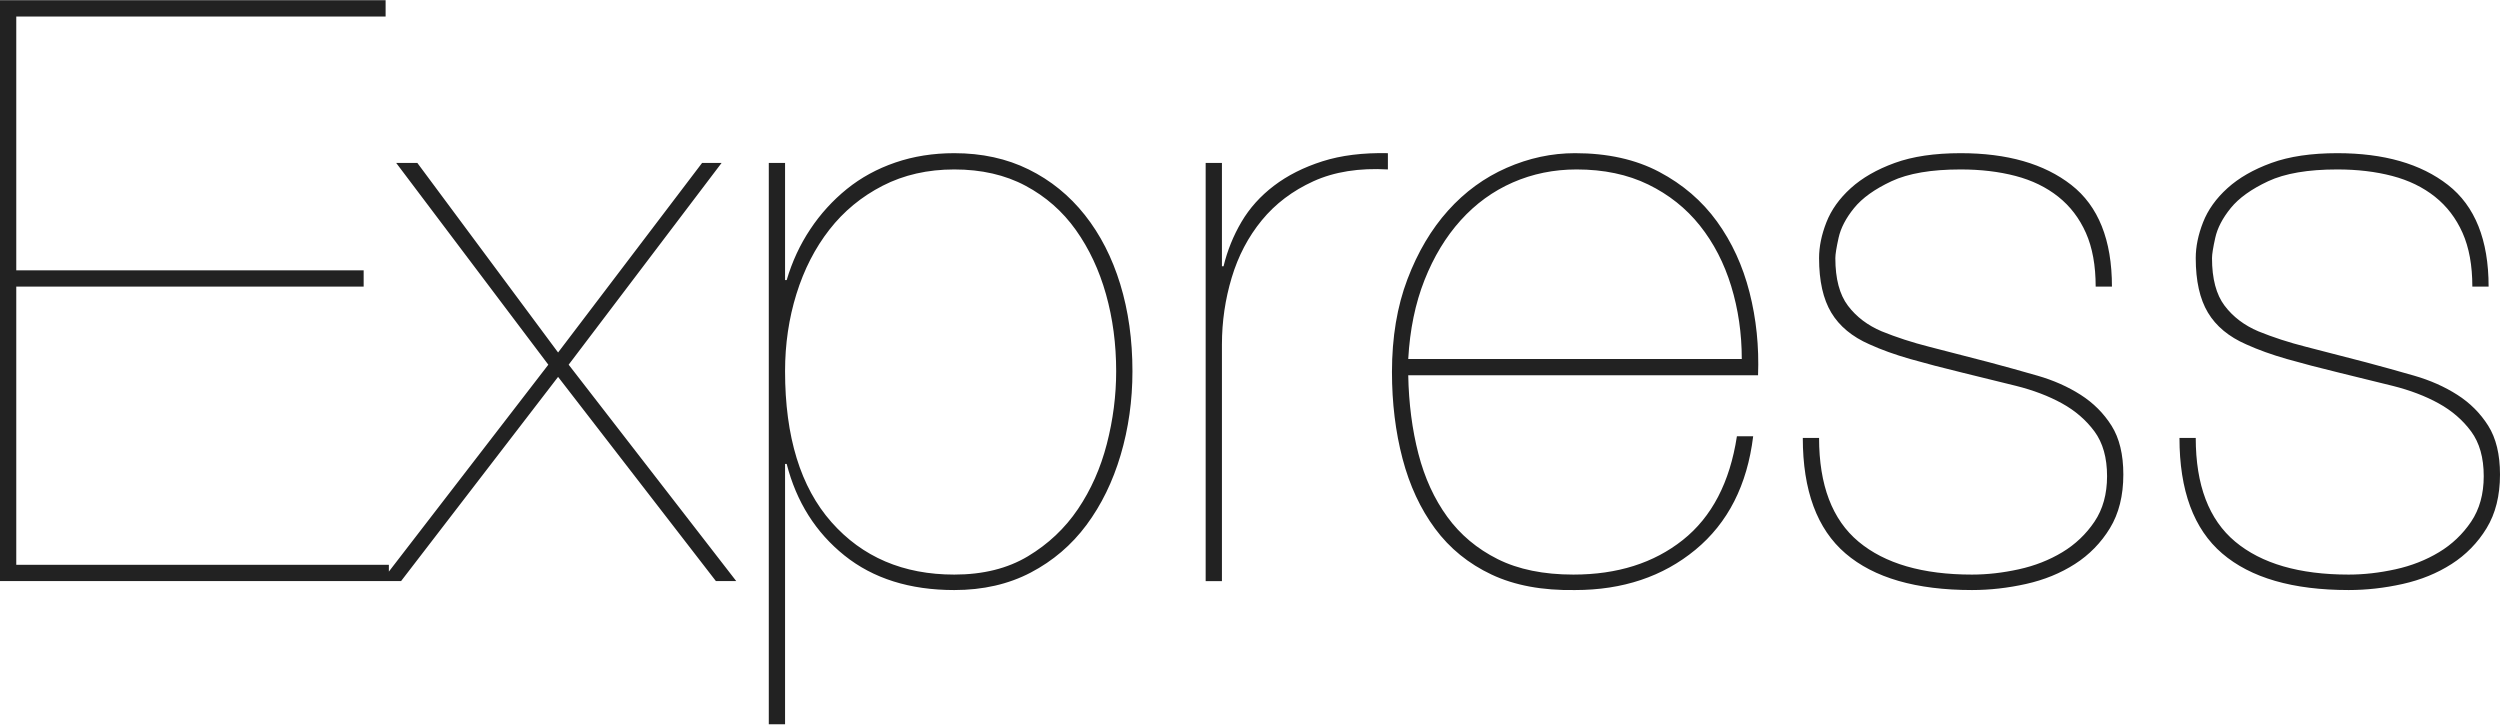
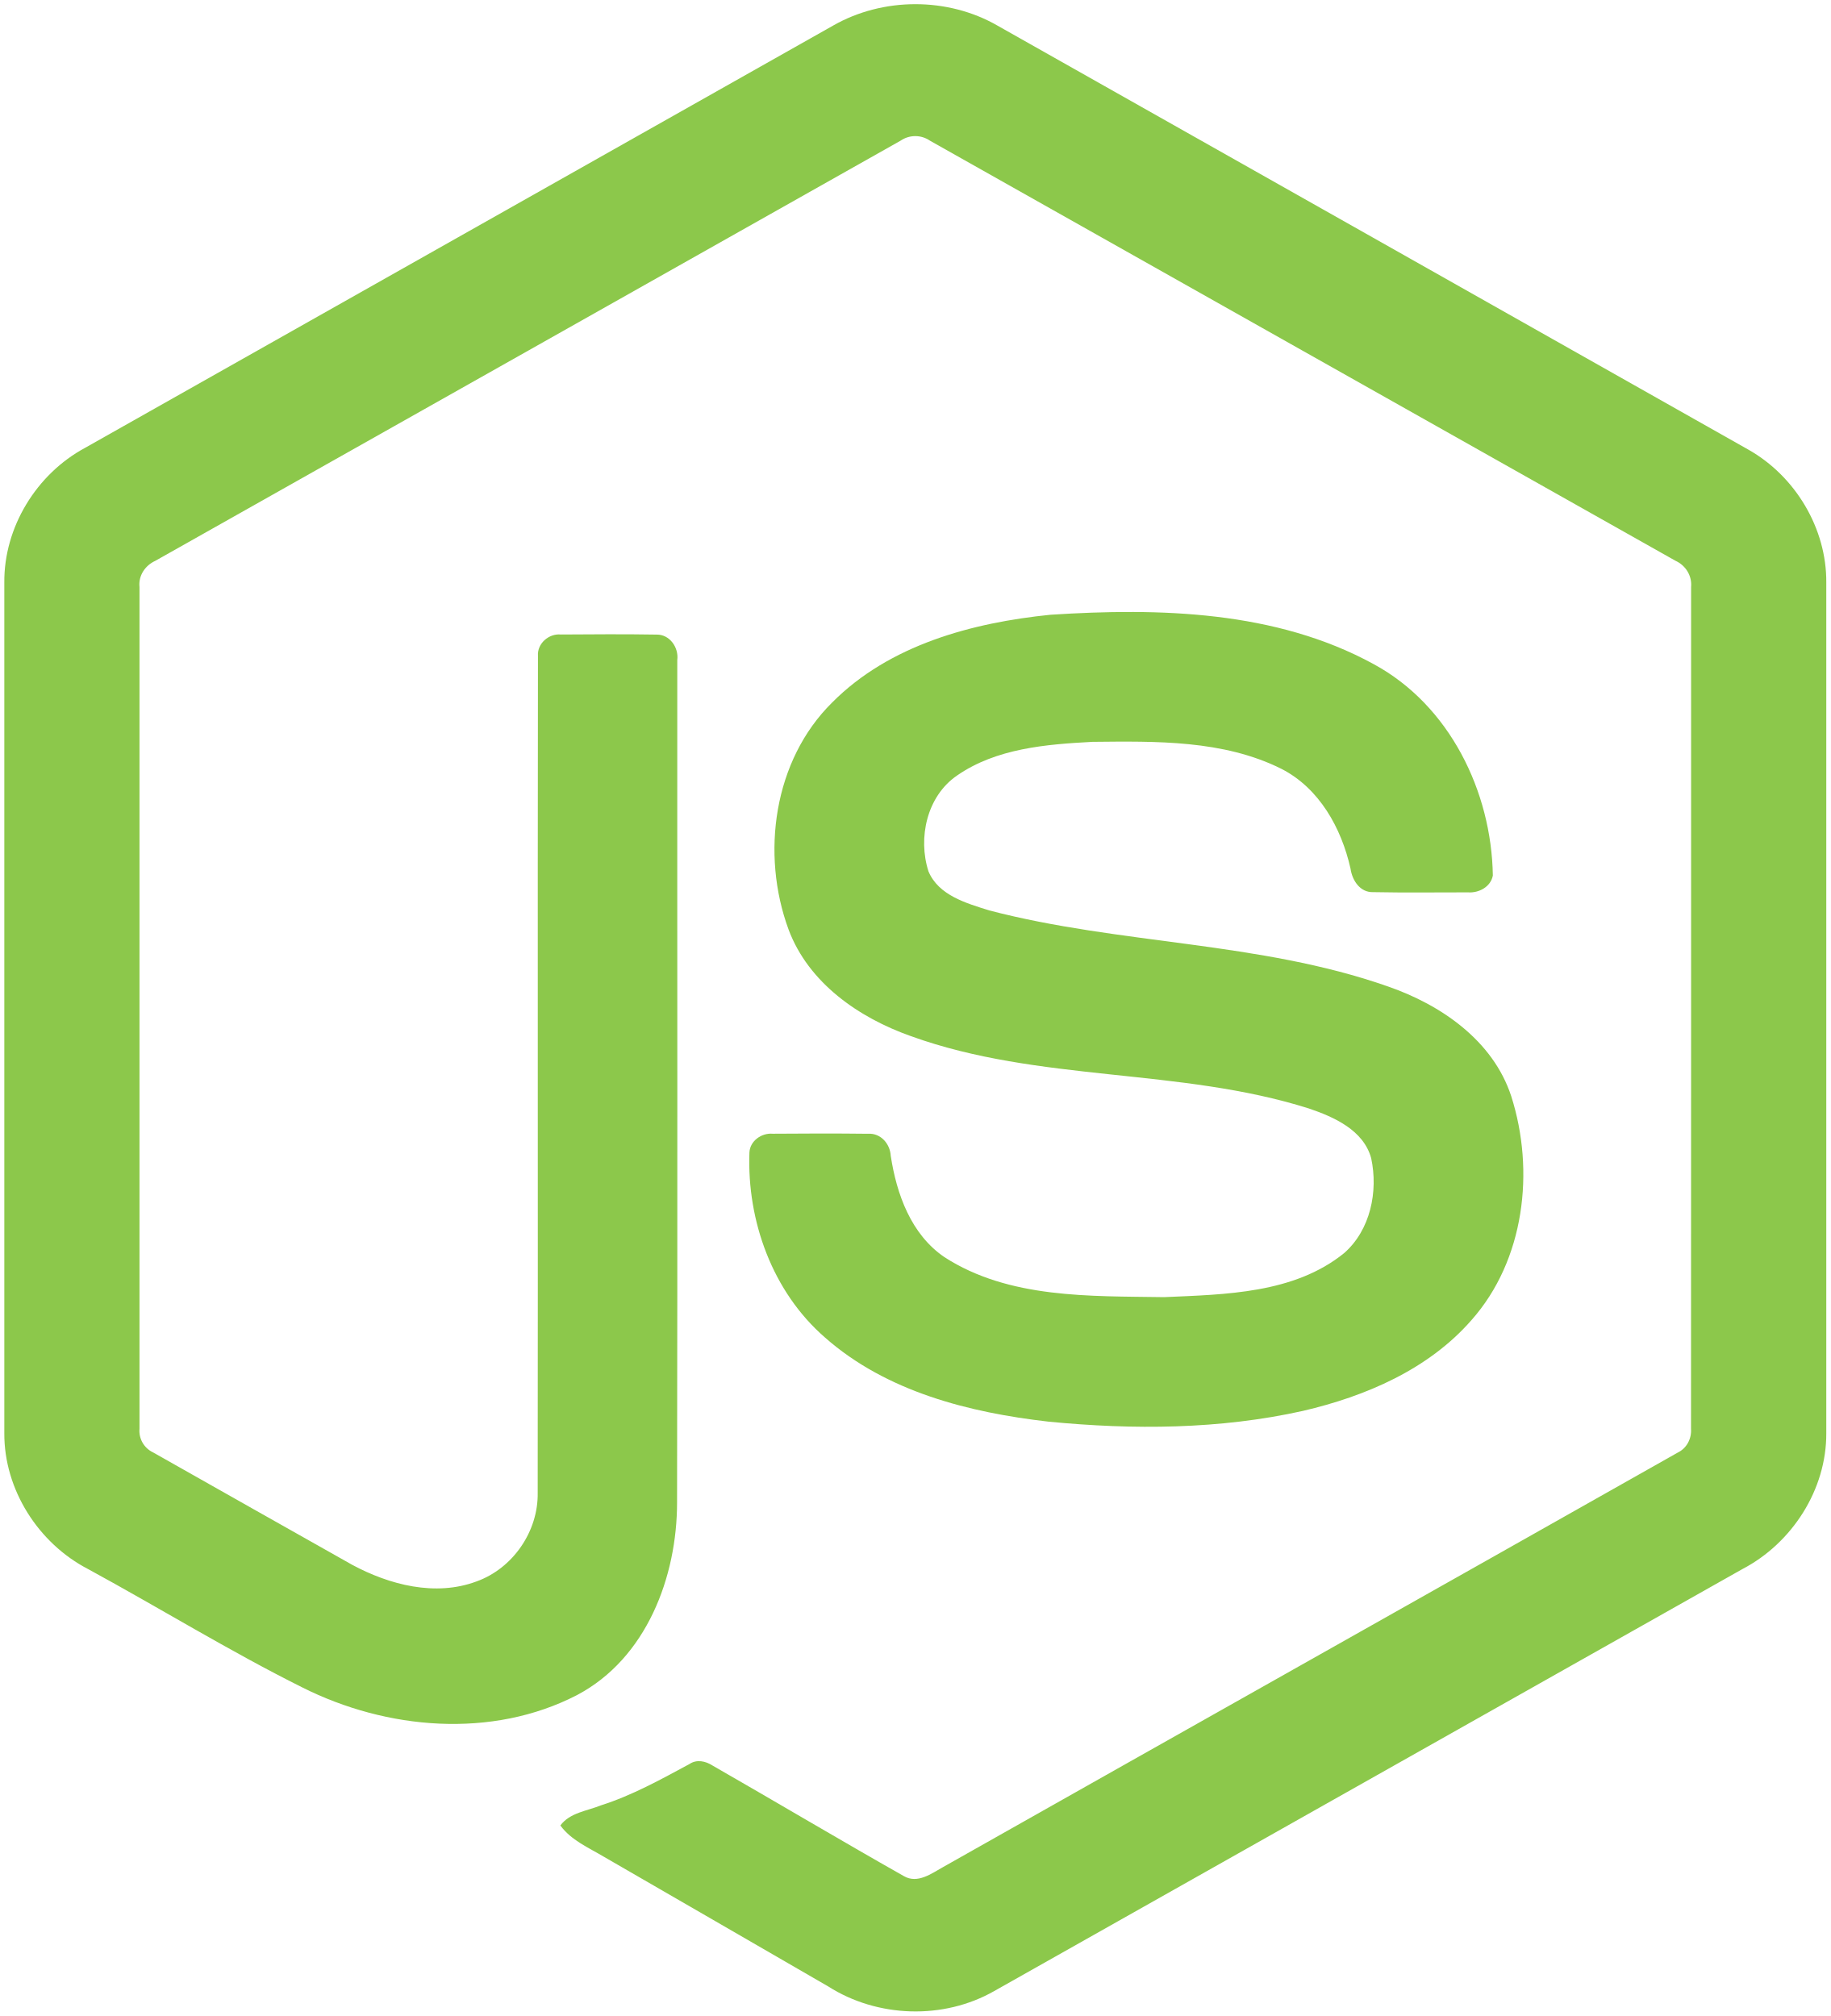
- <svg xmlns="http://www.w3.org/2000/svg" width="2500" height="728" viewBox="0 0 512 149">
-   <path d="M3.332 115.629V58.648h71.144v-3.333H3.332V3.332h75.642V0H0v118.961h79.64v-3.332H3.333zm140.455-82.307l-29.49 38.821-28.825-38.82H81.14l31.157 41.32L78.14 118.96h3.999l32.156-41.82 32.323 41.82h4.165l-34.322-44.319 31.323-41.32h-3.998zm16.994 114.963V94.97h.333c2 7.775 5.943 14.023 11.83 18.744 5.887 4.72 13.384 7.081 22.492 7.081 5.887 0 11.108-1.194 15.662-3.582s8.358-5.637 11.413-9.747c3.054-4.11 5.387-8.886 6.998-14.329 1.61-5.442 2.416-11.163 2.416-17.16 0-6.443-.834-12.386-2.5-17.828-1.666-5.443-4.082-10.164-7.247-14.162-3.166-3.999-6.998-7.11-11.497-9.33-4.498-2.222-9.58-3.333-15.245-3.333-4.332 0-8.358.639-12.079 1.916-3.721 1.278-7.025 3.082-9.913 5.415a36.674 36.674 0 0 0-7.498 8.247c-2.11 3.166-3.721 6.637-4.832 10.414h-.333V33.322h-3.332v114.963h3.332zm34.655-30.657c-10.44 0-18.827-3.582-25.158-10.746-6.331-7.164-9.497-17.467-9.497-30.907 0-5.554.778-10.83 2.333-15.828 1.555-4.998 3.804-9.386 6.747-13.162 2.944-3.777 6.582-6.776 10.913-8.997 4.332-2.222 9.22-3.333 14.662-3.333 5.554 0 10.414 1.111 14.579 3.333 4.165 2.221 7.609 5.248 10.33 9.08s4.776 8.22 6.165 13.162c1.388 4.943 2.082 10.191 2.082 15.745 0 4.999-.638 9.97-1.916 14.912-1.277 4.943-3.249 9.386-5.915 13.33-2.665 3.942-6.08 7.163-10.246 9.663-4.166 2.499-9.192 3.748-15.079 3.748zm54.816 1.333V70.477c0-4.665.666-9.22 2-13.662 1.332-4.443 3.387-8.359 6.164-11.746 2.777-3.388 6.303-6.054 10.58-7.998 4.276-1.944 9.358-2.749 15.245-2.416v-3.332c-5.11-.11-9.58.444-13.412 1.666-3.833 1.222-7.137 2.888-9.914 4.999-2.777 2.11-4.998 4.581-6.664 7.414a33.15 33.15 0 0 0-3.666 9.08h-.333v-21.16h-3.332v85.64h3.332zm38.154-42.153h71.643c.223-5.887-.36-11.551-1.749-16.994-1.388-5.443-3.61-10.275-6.664-14.495-3.055-4.221-6.998-7.609-11.83-10.164-4.832-2.555-10.58-3.832-17.244-3.832-4.777 0-9.442 1-13.996 3-4.554 1.999-8.553 4.914-11.996 8.746-3.443 3.832-6.22 8.525-8.33 14.08-2.11 5.553-3.166 11.884-3.166 18.993 0 6.331.722 12.246 2.166 17.744 1.444 5.498 3.665 10.275 6.664 14.329 3 4.054 6.86 7.192 11.58 9.413 4.72 2.222 10.413 3.277 17.078 3.166 9.774 0 17.994-2.75 24.658-8.247 6.665-5.499 10.608-13.246 11.83-23.243h-3.332c-1.444 9.442-5.138 16.523-11.08 21.243-5.943 4.721-13.412 7.081-22.41 7.081-6.109 0-11.274-1.055-15.495-3.165-4.22-2.11-7.664-4.999-10.33-8.664-2.665-3.666-4.637-7.97-5.914-12.913-1.278-4.942-1.972-10.302-2.083-16.078zm68.311-3.332h-68.31c.332-5.998 1.443-11.385 3.331-16.161 1.889-4.777 4.36-8.859 7.415-12.246 3.054-3.388 6.609-5.97 10.663-7.748 4.054-1.777 8.414-2.666 13.079-2.666 5.554 0 10.44 1.028 14.662 3.083 4.22 2.055 7.747 4.86 10.58 8.414 2.832 3.554 4.97 7.692 6.414 12.412 1.444 4.721 2.166 9.692 2.166 14.912zm72.477-14.828h3.332c0-9.553-2.777-16.495-8.33-20.827-5.555-4.332-13.108-6.498-22.66-6.498-5.332 0-9.83.667-13.496 2-3.665 1.332-6.664 3.054-8.997 5.164-2.332 2.11-3.998 4.443-4.998 6.998-1 2.555-1.5 4.999-1.5 7.331 0 4.665.833 8.386 2.5 11.163 1.666 2.777 4.276 4.943 7.83 6.498 2.444 1.11 5.22 2.11 8.331 3 3.11.888 6.72 1.832 10.83 2.831 3.665.89 7.275 1.778 10.83 2.666 3.554.889 6.692 2.083 9.413 3.582 2.722 1.5 4.943 3.416 6.665 5.749 1.721 2.332 2.582 5.387 2.582 9.163 0 3.666-.86 6.776-2.582 9.33a20.815 20.815 0 0 1-6.581 6.249c-2.666 1.61-5.638 2.776-8.914 3.498-3.277.722-6.47 1.083-9.58 1.083-10.108 0-17.856-2.249-23.243-6.747-5.387-4.499-8.08-11.58-8.08-21.244h-3.333c0 10.775 2.916 18.661 8.747 23.66 5.832 4.998 14.468 7.497 25.909 7.497 3.665 0 7.358-.417 11.08-1.25 3.72-.833 7.053-2.193 9.996-4.082a22.592 22.592 0 0 0 7.164-7.33c1.833-3 2.75-6.665 2.75-10.997 0-4.11-.806-7.442-2.416-9.997-1.611-2.554-3.721-4.665-6.332-6.331-2.61-1.666-5.553-2.971-8.83-3.915a516.08 516.08 0 0 0-9.914-2.75 1726.675 1726.675 0 0 0-12.246-3.165c-3.498-.889-6.747-1.944-9.746-3.166-2.888-1.222-5.193-2.971-6.915-5.248-1.722-2.277-2.582-5.526-2.582-9.747 0-.777.222-2.166.666-4.165.444-2 1.5-4.027 3.166-6.082 1.666-2.054 4.22-3.887 7.664-5.498 3.443-1.61 8.164-2.416 14.162-2.416 4.11 0 7.858.445 11.246 1.333 3.388.889 6.304 2.305 8.747 4.249 2.444 1.944 4.332 4.415 5.665 7.414 1.333 3 2 6.665 2 10.997zm77.141 0h3.332c0-9.553-2.776-16.495-8.33-20.827-5.554-4.332-13.107-6.498-22.66-6.498-5.331 0-9.83.667-13.495 2-3.666 1.332-6.665 3.054-8.997 5.164-2.333 2.11-3.999 4.443-4.999 6.998-1 2.555-1.499 4.999-1.499 7.331 0 4.665.833 8.386 2.5 11.163 1.665 2.777 4.276 4.943 7.83 6.498 2.444 1.11 5.22 2.11 8.33 3 3.11.888 6.72 1.832 10.83 2.831 3.666.89 7.276 1.778 10.83 2.666 3.555.889 6.692 2.083 9.414 3.582 2.721 1.5 4.943 3.416 6.664 5.749 1.722 2.332 2.583 5.387 2.583 9.163 0 3.666-.861 6.776-2.583 9.33a20.815 20.815 0 0 1-6.58 6.249c-2.667 1.61-5.638 2.776-8.915 3.498-3.276.722-6.47 1.083-9.58 1.083-10.108 0-17.855-2.249-23.242-6.747-5.388-4.499-8.081-11.58-8.081-21.244h-3.332c0 10.775 2.915 18.661 8.747 23.66 5.831 4.998 14.467 7.497 25.908 7.497 3.666 0 7.359-.417 11.08-1.25 3.72-.833 7.053-2.193 9.997-4.082a22.592 22.592 0 0 0 7.164-7.33c1.833-3 2.749-6.665 2.749-10.997 0-4.11-.805-7.442-2.416-9.997-1.61-2.554-3.72-4.665-6.331-6.331-2.61-1.666-5.554-2.971-8.83-3.915a516.071 516.071 0 0 0-9.914-2.75 1726.65 1726.65 0 0 0-12.246-3.165c-3.499-.889-6.748-1.944-9.747-3.166-2.888-1.222-5.193-2.971-6.914-5.248-1.722-2.277-2.583-5.526-2.583-9.747 0-.777.222-2.166.667-4.165.444-2 1.5-4.027 3.165-6.082 1.666-2.054 4.221-3.887 7.664-5.498 3.444-1.61 8.164-2.416 14.163-2.416 4.11 0 7.858.445 11.246 1.333 3.388.889 6.303 2.305 8.747 4.249 2.444 1.944 4.332 4.415 5.665 7.414 1.333 3 2 6.665 2 10.997z" fill="#222" />
+ <svg xmlns="http://www.w3.org/2000/svg" width="2270" height="2500" viewBox="0 0 256 282" preserveAspectRatio="xMinYMin meet">
+   <g fill="#8CC84B">
+     <path d="M116.504 3.58c6.962-3.985 16.03-4.003 22.986 0 34.995 19.774 70.001 39.517 104.99 59.303 6.581 3.707 10.983 11.031 10.916 18.614v118.968c.049 7.897-4.788 15.396-11.731 19.019-34.88 19.665-69.742 39.354-104.616 59.019-7.106 4.063-16.356 3.75-23.24-.646-10.457-6.062-20.932-12.094-31.39-18.15-2.137-1.274-4.546-2.288-6.055-4.36 1.334-1.798 3.719-2.022 5.657-2.807 4.365-1.388 8.374-3.616 12.384-5.778 1.014-.694 2.252-.428 3.224.193 8.942 5.127 17.805 10.403 26.777 15.481 1.914 1.105 3.852-.362 5.488-1.274 34.228-19.345 68.498-38.617 102.72-57.968 1.268-.61 1.969-1.956 1.866-3.345.024-39.245.006-78.497.012-117.742.145-1.576-.767-3.025-2.192-3.67-34.759-19.575-69.5-39.18-104.253-58.76a3.621 3.621 0 0 0-4.094-.006C91.2 39.257 56.465 58.88 21.712 78.454c-1.42.646-2.373 2.071-2.204 3.653.006 39.245 0 78.497 0 117.748a3.329 3.329 0 0 0 1.89 3.303c9.274 5.259 18.56 10.481 27.84 15.722 5.228 2.814 11.647 4.486 17.407 2.33 5.083-1.823 8.646-7.01 8.549-12.407.048-39.016-.024-78.038.036-117.048-.127-1.732 1.516-3.163 3.2-3 4.456-.03 8.918-.06 13.374.012 1.86-.042 3.14 1.823 2.91 3.568-.018 39.263.048 78.527-.03 117.79.012 10.464-4.287 21.85-13.966 26.97-11.924 6.177-26.662 4.867-38.442-1.056-10.198-5.09-19.93-11.097-29.947-16.55C5.368 215.886.555 208.357.604 200.466V81.497c-.073-7.74 4.504-15.197 11.29-18.85C46.768 42.966 81.636 23.27 116.504 3.58z" />
+     <path d="M146.928 85.99c15.21-.979 31.493-.58 45.18 6.913 10.597 5.742 16.472 17.793 16.659 29.566-.296 1.588-1.956 2.464-3.472 2.355-4.413-.006-8.827.06-13.24-.03-1.872.072-2.96-1.654-3.195-3.309-1.268-5.633-4.34-11.212-9.642-13.929-8.139-4.075-17.576-3.87-26.451-3.785-6.479.344-13.446.905-18.935 4.715-4.214 2.886-5.494 8.712-3.99 13.404 1.418 3.369 5.307 4.456 8.489 5.458 18.33 4.794 37.754 4.317 55.734 10.626 7.444 2.572 14.726 7.572 17.274 15.366 3.333 10.446 1.872 22.932-5.56 31.318-6.027 6.901-14.805 10.657-23.56 12.697-11.647 2.597-23.734 2.663-35.562 1.51-11.122-1.268-22.696-4.19-31.282-11.768-7.342-6.375-10.928-16.308-10.572-25.895.085-1.619 1.697-2.748 3.248-2.615 4.444-.036 8.888-.048 13.332.006 1.775-.127 3.091 1.407 3.182 3.08.82 5.367 2.837 11 7.517 14.182 9.032 5.827 20.365 5.428 30.707 5.591 8.568-.38 18.186-.495 25.178-6.158 3.689-3.23 4.782-8.634 3.785-13.283-1.08-3.925-5.186-5.754-8.712-6.95-18.095-5.724-37.736-3.647-55.656-10.12-7.275-2.571-14.31-7.432-17.105-14.906-3.9-10.578-2.113-23.662 6.098-31.765 8.006-8.06 19.563-11.164 30.551-12.275z" />
+   </g>
</svg>
